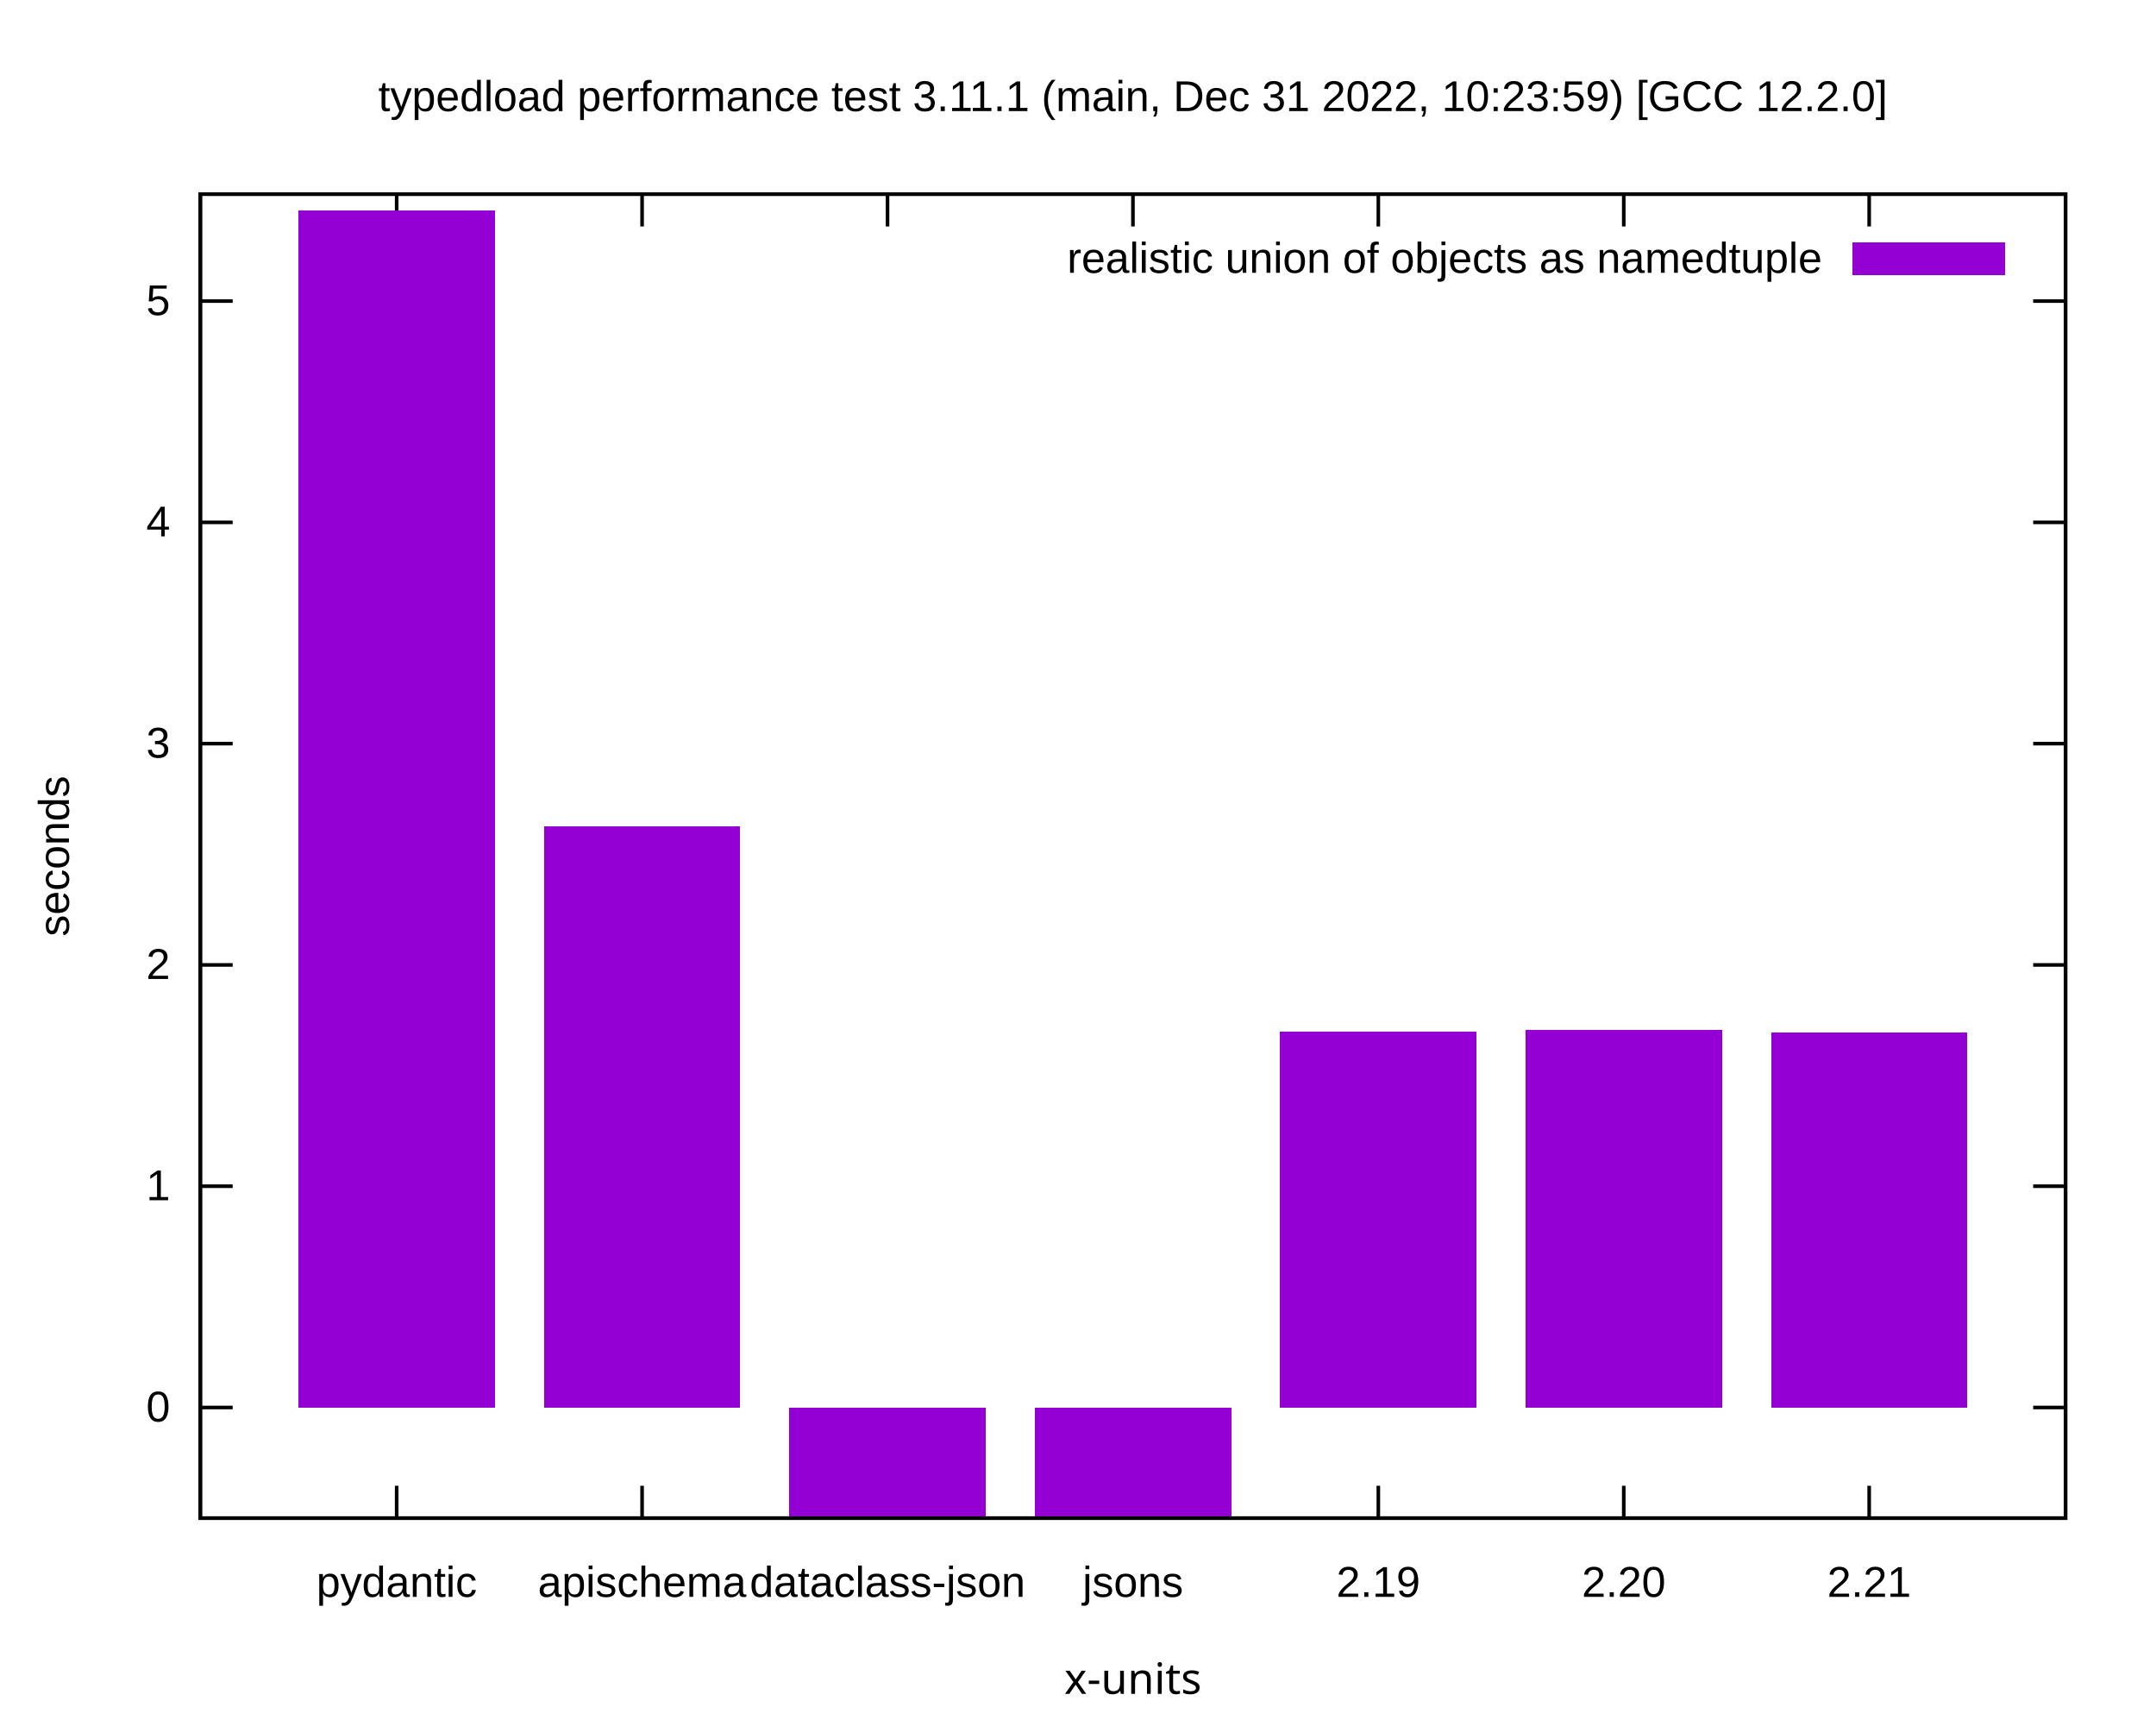
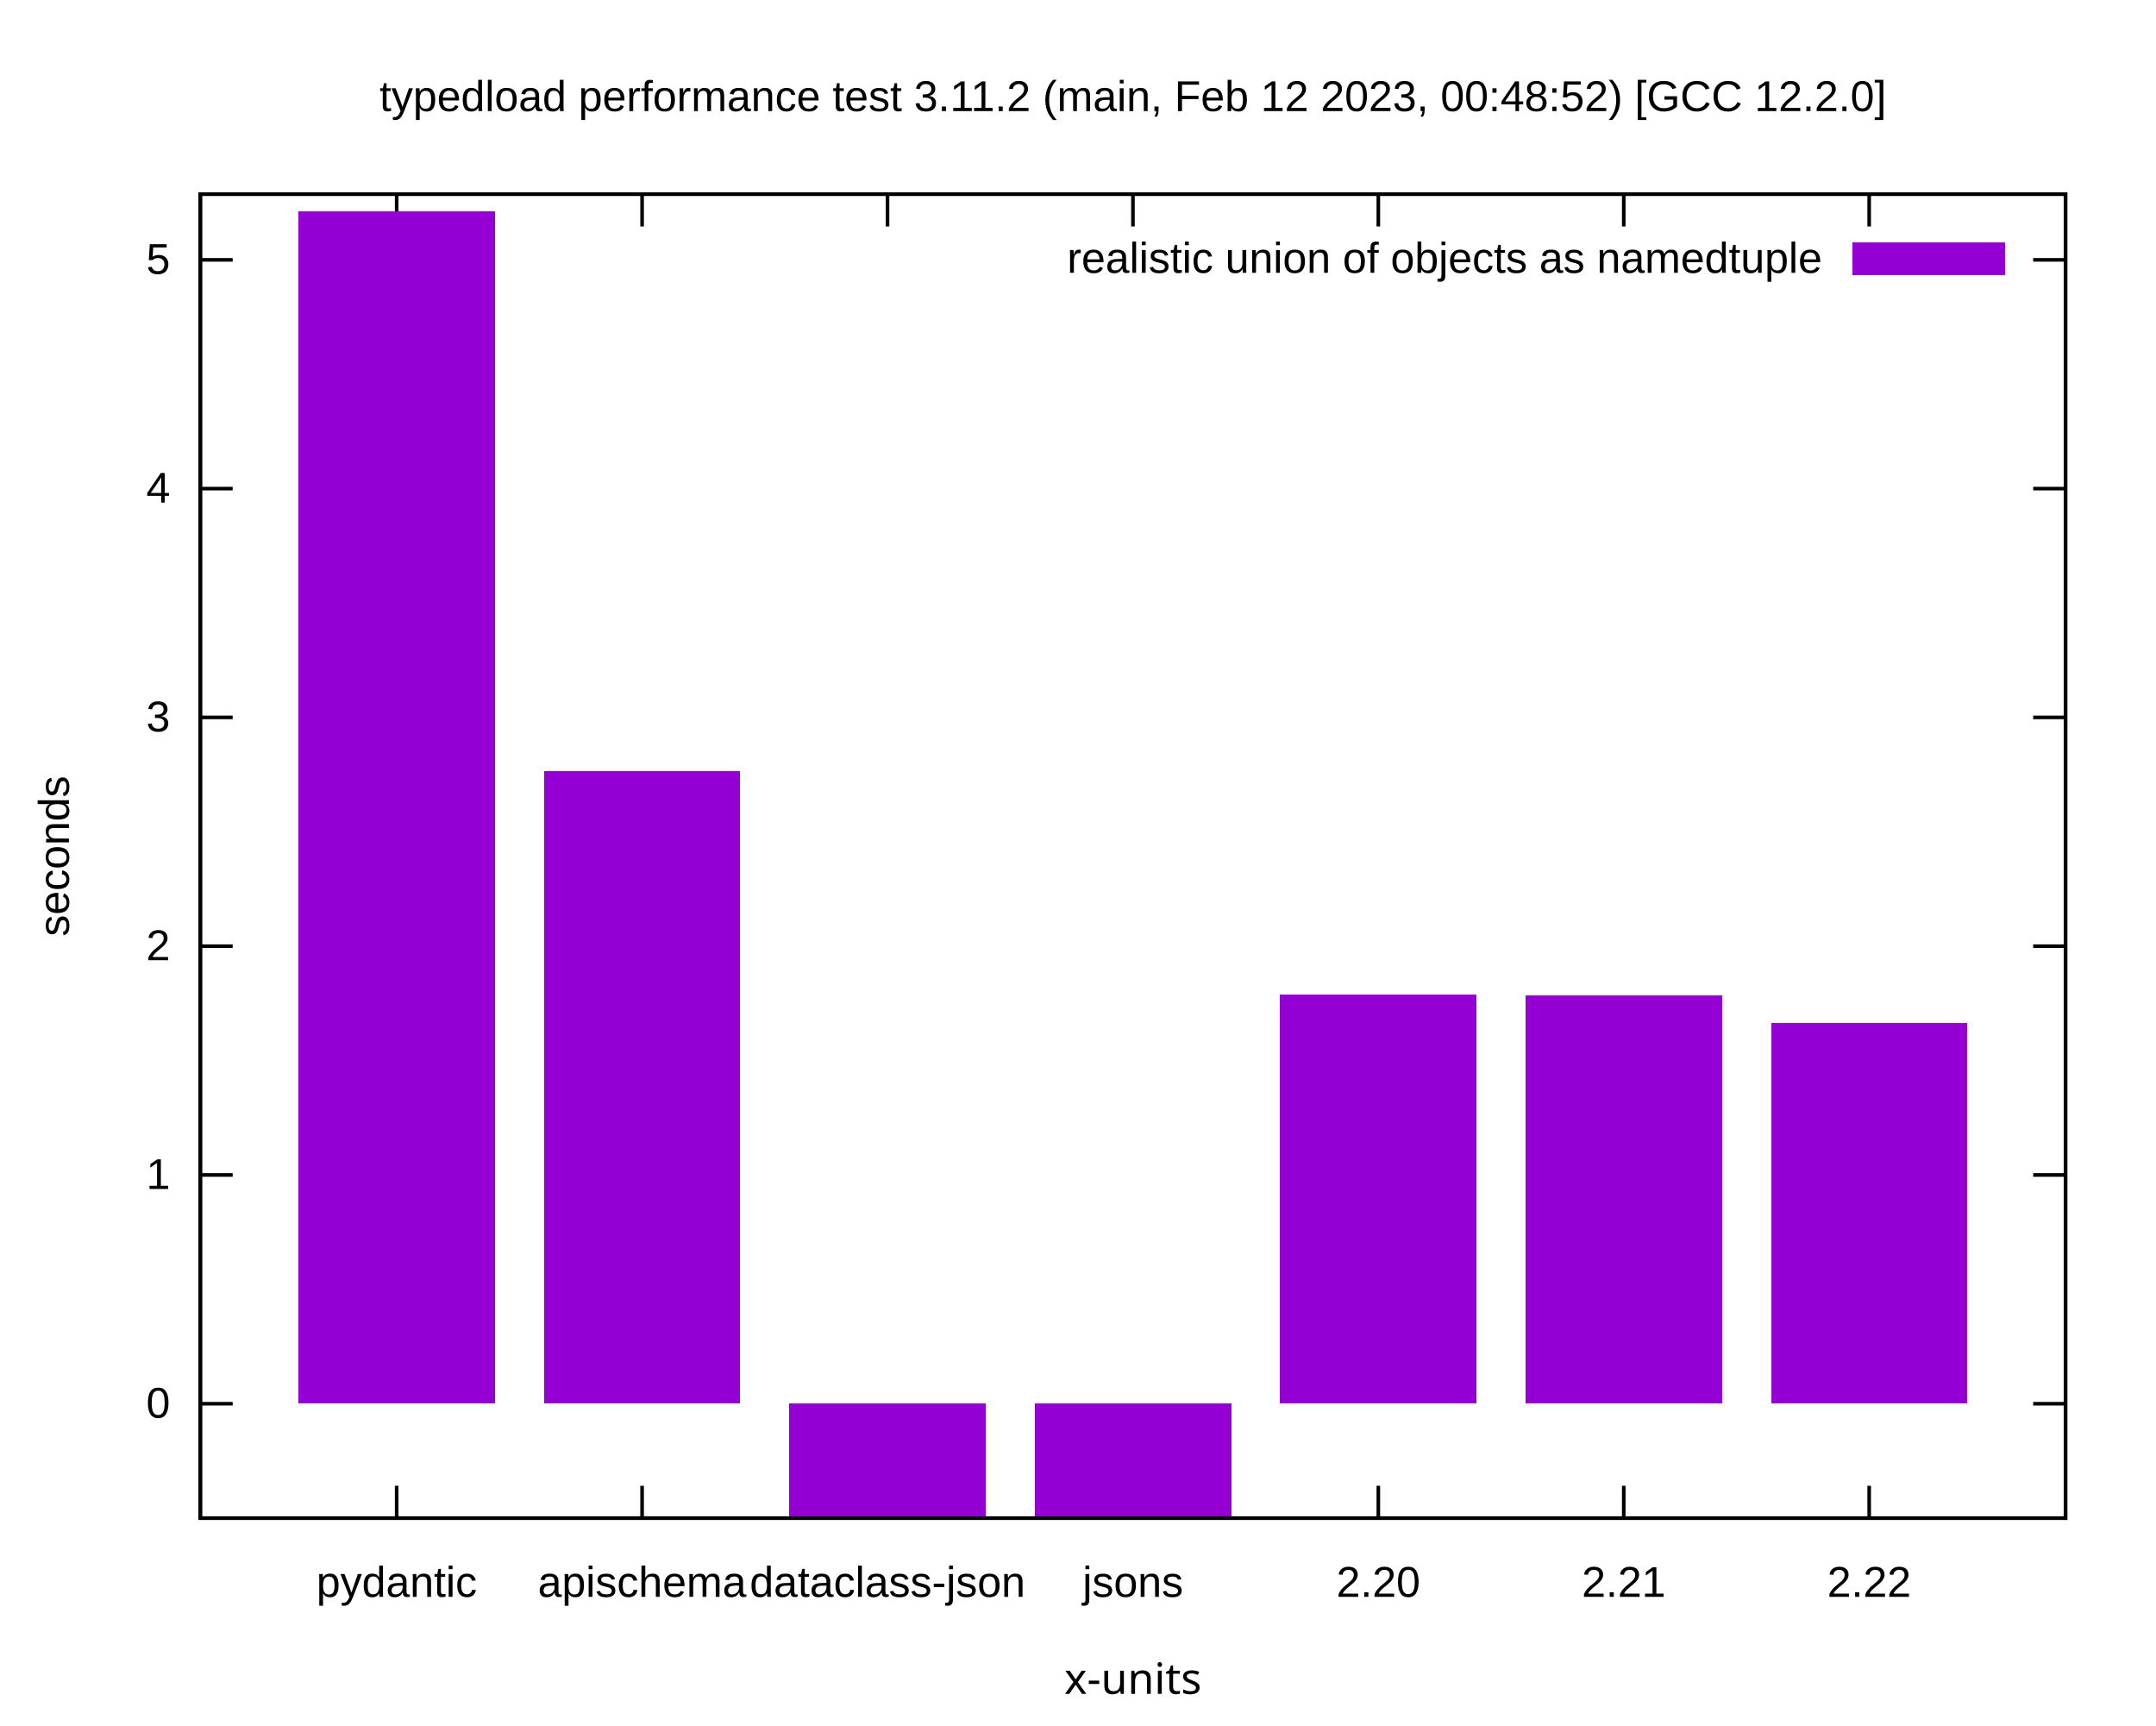
<svg xmlns="http://www.w3.org/2000/svg" xmlns:xlink="http://www.w3.org/1999/xlink" width="600" height="480" viewBox="0 0 600 480">
  <g id="gnuplot_canvas">
    <rect x="0" y="0" width="600" height="480" fill="none" />
    <defs>
      <circle id="gpDot" r="0.5" stroke-width="0.5" stroke="currentColor" />
      <path id="gpPt0" stroke-width="0.222" stroke="currentColor" d="M-1,0 h2 M0,-1 v2" />
      <path id="gpPt1" stroke-width="0.222" stroke="currentColor" d="M-1,-1 L1,1 M1,-1 L-1,1" />
      <path id="gpPt2" stroke-width="0.222" stroke="currentColor" d="M-1,0 L1,0 M0,-1 L0,1 M-1,-1 L1,1 M-1,1 L1,-1" />
      <rect id="gpPt3" stroke-width="0.222" stroke="currentColor" x="-1" y="-1" width="2" height="2" />
      <rect id="gpPt4" stroke-width="0.222" stroke="currentColor" fill="currentColor" x="-1" y="-1" width="2" height="2" />
      <circle id="gpPt5" stroke-width="0.222" stroke="currentColor" cx="0" cy="0" r="1" />
      <use xlink:href="#gpPt5" id="gpPt6" fill="currentColor" stroke="none" />
      <path id="gpPt7" stroke-width="0.222" stroke="currentColor" d="M0,-1.33 L-1.33,0.67 L1.33,0.67 z" />
      <use xlink:href="#gpPt7" id="gpPt8" fill="currentColor" stroke="none" />
      <use xlink:href="#gpPt7" id="gpPt9" stroke="currentColor" transform="rotate(180)" />
      <use xlink:href="#gpPt9" id="gpPt10" fill="currentColor" stroke="none" />
      <use xlink:href="#gpPt3" id="gpPt11" stroke="currentColor" transform="rotate(45)" />
      <use xlink:href="#gpPt11" id="gpPt12" fill="currentColor" stroke="none" />
      <path id="gpPt13" stroke-width="0.222" stroke="currentColor" d="M0,1.330 L1.265,0.411 L0.782,-1.067 L-0.782,-1.076 L-1.265,0.411 z" />
      <use xlink:href="#gpPt13" id="gpPt14" fill="currentColor" stroke="none" />
      <filter id="textbox" filterUnits="objectBoundingBox" x="0" y="0" height="1" width="1">
        <feFlood flood-color="white" flood-opacity="1" result="bgnd" />
        <feComposite in="SourceGraphic" in2="bgnd" operator="atop" />
      </filter>
      <filter id="greybox" filterUnits="objectBoundingBox" x="0" y="0" height="1" width="1">
        <feFlood flood-color="lightgrey" flood-opacity="1" result="grey" />
        <feComposite in="SourceGraphic" in2="grey" operator="atop" />
      </filter>
    </defs>
    <g fill="none" color="white" stroke="currentColor" stroke-width="1.00" stroke-linecap="butt" stroke-linejoin="miter">
</g>
    <g fill="none" color="black" stroke="currentColor" stroke-width="1.00" stroke-linecap="butt" stroke-linejoin="miter">
-       <path stroke="black" d="M55.75,391.62 L64.75,391.62 M574.82,391.62 L565.82,391.62  " />
-       <g transform="translate(47.36,395.52)" stroke="none" fill="black" font-family="Arial" font-size="12.00" text-anchor="end">
+       <path stroke="black" d="M55.75,390.57 L64.75,390.57 M574.82,390.57 L565.82,390.57  " />
+       <g transform="translate(47.36,394.47)" stroke="none" fill="black" font-family="Arial" font-size="12.00" text-anchor="end">
        <text>
          <tspan font-family="Arial"> 0</tspan>
        </text>
      </g>
    </g>
    <g fill="none" color="black" stroke="currentColor" stroke-width="1.00" stroke-linecap="butt" stroke-linejoin="miter">
-       <path stroke="black" d="M55.75,330.05 L64.75,330.05 M574.82,330.05 L565.82,330.05  " />
-       <g transform="translate(47.36,333.95)" stroke="none" fill="black" font-family="Arial" font-size="12.00" text-anchor="end">
+       <path stroke="black" d="M55.75,326.92 L64.75,326.92 M574.82,326.92 L565.82,326.92  " />
+       <g transform="translate(47.36,330.82)" stroke="none" fill="black" font-family="Arial" font-size="12.00" text-anchor="end">
        <text>
          <tspan font-family="Arial"> 1</tspan>
        </text>
      </g>
    </g>
    <g fill="none" color="black" stroke="currentColor" stroke-width="1.00" stroke-linecap="butt" stroke-linejoin="miter">
-       <path stroke="black" d="M55.75,268.48 L64.75,268.48 M574.82,268.48 L565.82,268.48  " />
-       <g transform="translate(47.36,272.38)" stroke="none" fill="black" font-family="Arial" font-size="12.00" text-anchor="end">
+       <path stroke="black" d="M55.75,263.26 L64.75,263.26 M574.82,263.26 L565.82,263.26  " />
+       <g transform="translate(47.36,267.16)" stroke="none" fill="black" font-family="Arial" font-size="12.00" text-anchor="end">
        <text>
          <tspan font-family="Arial"> 2</tspan>
        </text>
      </g>
    </g>
    <g fill="none" color="black" stroke="currentColor" stroke-width="1.00" stroke-linecap="butt" stroke-linejoin="miter">
-       <path stroke="black" d="M55.75,206.91 L64.75,206.91 M574.82,206.91 L565.82,206.91  " />
-       <g transform="translate(47.36,210.81)" stroke="none" fill="black" font-family="Arial" font-size="12.00" text-anchor="end">
+       <path stroke="black" d="M55.75,199.61 L64.75,199.61 M574.82,199.61 L565.82,199.61  " />
+       <g transform="translate(47.36,203.51)" stroke="none" fill="black" font-family="Arial" font-size="12.00" text-anchor="end">
        <text>
          <tspan font-family="Arial"> 3</tspan>
        </text>
      </g>
    </g>
    <g fill="none" color="black" stroke="currentColor" stroke-width="1.00" stroke-linecap="butt" stroke-linejoin="miter">
-       <path stroke="black" d="M55.75,145.34 L64.75,145.34 M574.82,145.34 L565.82,145.34  " />
-       <g transform="translate(47.36,149.24)" stroke="none" fill="black" font-family="Arial" font-size="12.00" text-anchor="end">
+       <path stroke="black" d="M55.75,135.95 L64.75,135.95 M574.82,135.95 L565.82,135.95  " />
+       <g transform="translate(47.36,139.85)" stroke="none" fill="black" font-family="Arial" font-size="12.00" text-anchor="end">
        <text>
          <tspan font-family="Arial"> 4</tspan>
        </text>
      </g>
    </g>
    <g fill="none" color="black" stroke="currentColor" stroke-width="1.00" stroke-linecap="butt" stroke-linejoin="miter">
-       <path stroke="black" d="M55.75,83.77 L64.75,83.77 M574.82,83.77 L565.82,83.77  " />
-       <g transform="translate(47.36,87.67)" stroke="none" fill="black" font-family="Arial" font-size="12.00" text-anchor="end">
+       <path stroke="black" d="M55.75,72.30 L64.75,72.30 M574.82,72.30 L565.82,72.30  " />
+       <g transform="translate(47.36,76.20)" stroke="none" fill="black" font-family="Arial" font-size="12.00" text-anchor="end">
        <text>
          <tspan font-family="Arial"> 5</tspan>
        </text>
      </g>
    </g>
    <g fill="none" color="black" stroke="currentColor" stroke-width="1.00" stroke-linecap="butt" stroke-linejoin="miter">
      <path stroke="black" d="M110.39,422.40 L110.39,413.40 M110.39,54.01 L110.39,63.01  " />
      <g transform="translate(110.39,444.30)" stroke="none" fill="black" font-family="Arial" font-size="12.00" text-anchor="middle">
        <text>
          <tspan font-family="Arial">pydantic</tspan>
        </text>
      </g>
    </g>
    <g fill="none" color="black" stroke="currentColor" stroke-width="1.00" stroke-linecap="butt" stroke-linejoin="miter">
      <path stroke="black" d="M178.69,422.40 L178.69,413.40 M178.69,54.01 L178.69,63.01  " />
      <g transform="translate(178.69,444.30)" stroke="none" fill="black" font-family="Arial" font-size="12.00" text-anchor="middle">
        <text>
          <tspan font-family="Arial">apischema</tspan>
        </text>
      </g>
    </g>
    <g fill="none" color="black" stroke="currentColor" stroke-width="1.00" stroke-linecap="butt" stroke-linejoin="miter">
      <path stroke="black" d="M246.99,422.40 L246.99,413.40 M246.99,54.01 L246.99,63.01  " />
      <g transform="translate(246.99,444.30)" stroke="none" fill="black" font-family="Arial" font-size="12.00" text-anchor="middle">
        <text>
          <tspan font-family="Arial">dataclass-json</tspan>
        </text>
      </g>
    </g>
    <g fill="none" color="black" stroke="currentColor" stroke-width="1.00" stroke-linecap="butt" stroke-linejoin="miter">
      <path stroke="black" d="M315.29,422.40 L315.29,413.40 M315.29,54.01 L315.29,63.01  " />
      <g transform="translate(315.29,444.30)" stroke="none" fill="black" font-family="Arial" font-size="12.00" text-anchor="middle">
        <text>
          <tspan font-family="Arial">jsons</tspan>
        </text>
      </g>
    </g>
    <g fill="none" color="black" stroke="currentColor" stroke-width="1.00" stroke-linecap="butt" stroke-linejoin="miter">
      <path stroke="black" d="M383.58,422.40 L383.58,413.40 M383.58,54.01 L383.58,63.01  " />
      <g transform="translate(383.58,444.30)" stroke="none" fill="black" font-family="Arial" font-size="12.00" text-anchor="middle">
        <text>
-           <tspan font-family="Arial">2.19</tspan>
+           <tspan font-family="Arial">2.20</tspan>
        </text>
      </g>
    </g>
    <g fill="none" color="black" stroke="currentColor" stroke-width="1.00" stroke-linecap="butt" stroke-linejoin="miter">
      <path stroke="black" d="M451.88,422.40 L451.88,413.40 M451.88,54.01 L451.88,63.01  " />
      <g transform="translate(451.88,444.30)" stroke="none" fill="black" font-family="Arial" font-size="12.00" text-anchor="middle">
        <text>
-           <tspan font-family="Arial">2.20</tspan>
+           <tspan font-family="Arial">2.21</tspan>
        </text>
      </g>
    </g>
    <g fill="none" color="black" stroke="currentColor" stroke-width="1.00" stroke-linecap="butt" stroke-linejoin="miter">
      <path stroke="black" d="M520.18,422.40 L520.18,413.40 M520.18,54.01 L520.18,63.01  " />
      <g transform="translate(520.18,444.30)" stroke="none" fill="black" font-family="Arial" font-size="12.00" text-anchor="middle">
        <text>
-           <tspan font-family="Arial">2.21</tspan>
+           <tspan font-family="Arial">2.22</tspan>
        </text>
      </g>
    </g>
    <g fill="none" color="black" stroke="currentColor" stroke-width="1.00" stroke-linecap="butt" stroke-linejoin="miter">
</g>
    <g fill="none" color="black" stroke="currentColor" stroke-width="1.00" stroke-linecap="butt" stroke-linejoin="miter">
      <path stroke="black" d="M55.75,54.01 L55.75,422.40 L574.82,422.40 L574.82,54.01 L55.75,54.01 Z  " />
    </g>
    <g fill="none" color="black" stroke="currentColor" stroke-width="1.00" stroke-linecap="butt" stroke-linejoin="miter">
      <g transform="translate(19.18,238.21) rotate(270)" stroke="none" fill="black" font-family="Arial" font-size="12.00" text-anchor="middle">
        <text>
          <tspan font-family="Arial">seconds</tspan>
        </text>
      </g>
    </g>
    <g fill="none" color="black" stroke="currentColor" stroke-width="1.00" stroke-linecap="butt" stroke-linejoin="miter">
      <g transform="translate(315.28,471.30)" stroke="none" fill="black" font-family="Times-Roman" font-size="12.00" text-anchor="middle">
        <text>
          <tspan font-family="Times-Roman">x-units</tspan>
        </text>
      </g>
    </g>
    <g fill="none" color="black" stroke="currentColor" stroke-width="1.00" stroke-linecap="butt" stroke-linejoin="miter">
</g>
    <g id="gnuplot_plot_1">
      <g fill="none" color="black" stroke="currentColor" stroke-width="1.00" stroke-linecap="butt" stroke-linejoin="miter">
        <g transform="translate(507.09,75.91)" stroke="none" fill="black" font-family="Arial" font-size="12.00" text-anchor="end">
          <text>
            <tspan font-family="Arial">realistic union of objects as namedtuple</tspan>
          </text>
        </g>
      </g>
      <g fill="none" color="black" stroke="currentColor" stroke-width="1.00" stroke-linecap="butt" stroke-linejoin="miter">
        <g stroke="none" shape-rendering="crispEdges">
          <polygon fill="rgb(148,   0, 211)" points="515.48,76.51 558.04,76.51 558.04,67.51 515.48,67.51 " />
-           <polygon fill="rgb(148,   0, 211)" points="83.07,391.62 137.72,391.62 137.72,58.66 83.07,58.66 " />
-           <polygon fill="rgb(148,   0, 211)" points="151.37,391.62 206.02,391.62 206.02,229.92 151.37,229.92 " />
-           <polygon fill="rgb(148,   0, 211)" points="219.67,422.40 274.32,422.40 274.32,391.61 219.67,391.61 " />
-           <polygon fill="rgb(148,   0, 211)" points="287.97,422.40 342.61,422.40 342.61,391.61 287.97,391.61 " />
-           <polygon fill="rgb(148,   0, 211)" points="356.26,391.62 410.91,391.62 410.91,287.05 356.26,287.05 " />
-           <polygon fill="rgb(148,   0, 211)" points="424.56,391.62 479.21,391.62 479.21,286.64 424.56,286.64 " />
-           <polygon fill="rgb(148,   0, 211)" points="492.86,391.62 547.51,391.62 547.51,287.34 492.86,287.34 " />
+           <polygon fill="rgb(148,   0, 211)" points="83.07,390.57 137.72,390.57 137.72,58.82 83.07,58.82 " />
+           <polygon fill="rgb(148,   0, 211)" points="151.37,390.57 206.02,390.57 206.02,214.68 151.37,214.68 " />
+           <polygon fill="rgb(148,   0, 211)" points="219.67,422.40 274.32,422.40 274.32,390.56 219.67,390.56 " />
+           <polygon fill="rgb(148,   0, 211)" points="287.97,422.40 342.61,422.40 342.61,390.56 287.97,390.56 " />
+           <polygon fill="rgb(148,   0, 211)" points="356.26,390.57 410.91,390.57 410.91,276.62 356.26,276.62 " />
+           <polygon fill="rgb(148,   0, 211)" points="424.56,390.57 479.21,390.57 479.21,277.03 424.56,277.03 " />
+           <polygon fill="rgb(148,   0, 211)" points="492.86,390.57 547.51,390.57 547.51,284.73 492.86,284.73 " />
        </g>
      </g>
    </g>
    <g fill="none" color="white" stroke="rgb(148,   0, 211)" stroke-width="2.00" stroke-linecap="butt" stroke-linejoin="miter">
</g>
    <g fill="none" color="black" stroke="currentColor" stroke-width="2.00" stroke-linecap="butt" stroke-linejoin="miter">
</g>
    <g fill="none" color="black" stroke="black" stroke-width="1.00" stroke-linecap="butt" stroke-linejoin="miter">
</g>
    <g fill="none" color="black" stroke="currentColor" stroke-width="1.00" stroke-linecap="butt" stroke-linejoin="miter">
      <path stroke="black" d="M55.75,54.01 L55.75,422.40 L574.82,422.40 L574.82,54.01 L55.75,54.01 Z  " />
    </g>
    <g fill="none" color="black" stroke="currentColor" stroke-width="1.00" stroke-linecap="butt" stroke-linejoin="miter">
      <g transform="translate(315.28,30.91)" stroke="none" fill="black" font-family="Arial" font-size="12.00" text-anchor="middle">
        <text>
-           <tspan font-family="Arial">typedload performance test 3.11.1 (main, Dec 31 2022, 10:23:59) [GCC 12.2.0]</tspan>
+           <tspan font-family="Arial">typedload performance test 3.11.2 (main, Feb 12 2023, 00:48:52) [GCC 12.2.0]</tspan>
        </text>
      </g>
    </g>
    <g fill="none" color="black" stroke="currentColor" stroke-width="1.00" stroke-linecap="butt" stroke-linejoin="miter">
</g>
  </g>
</svg>
